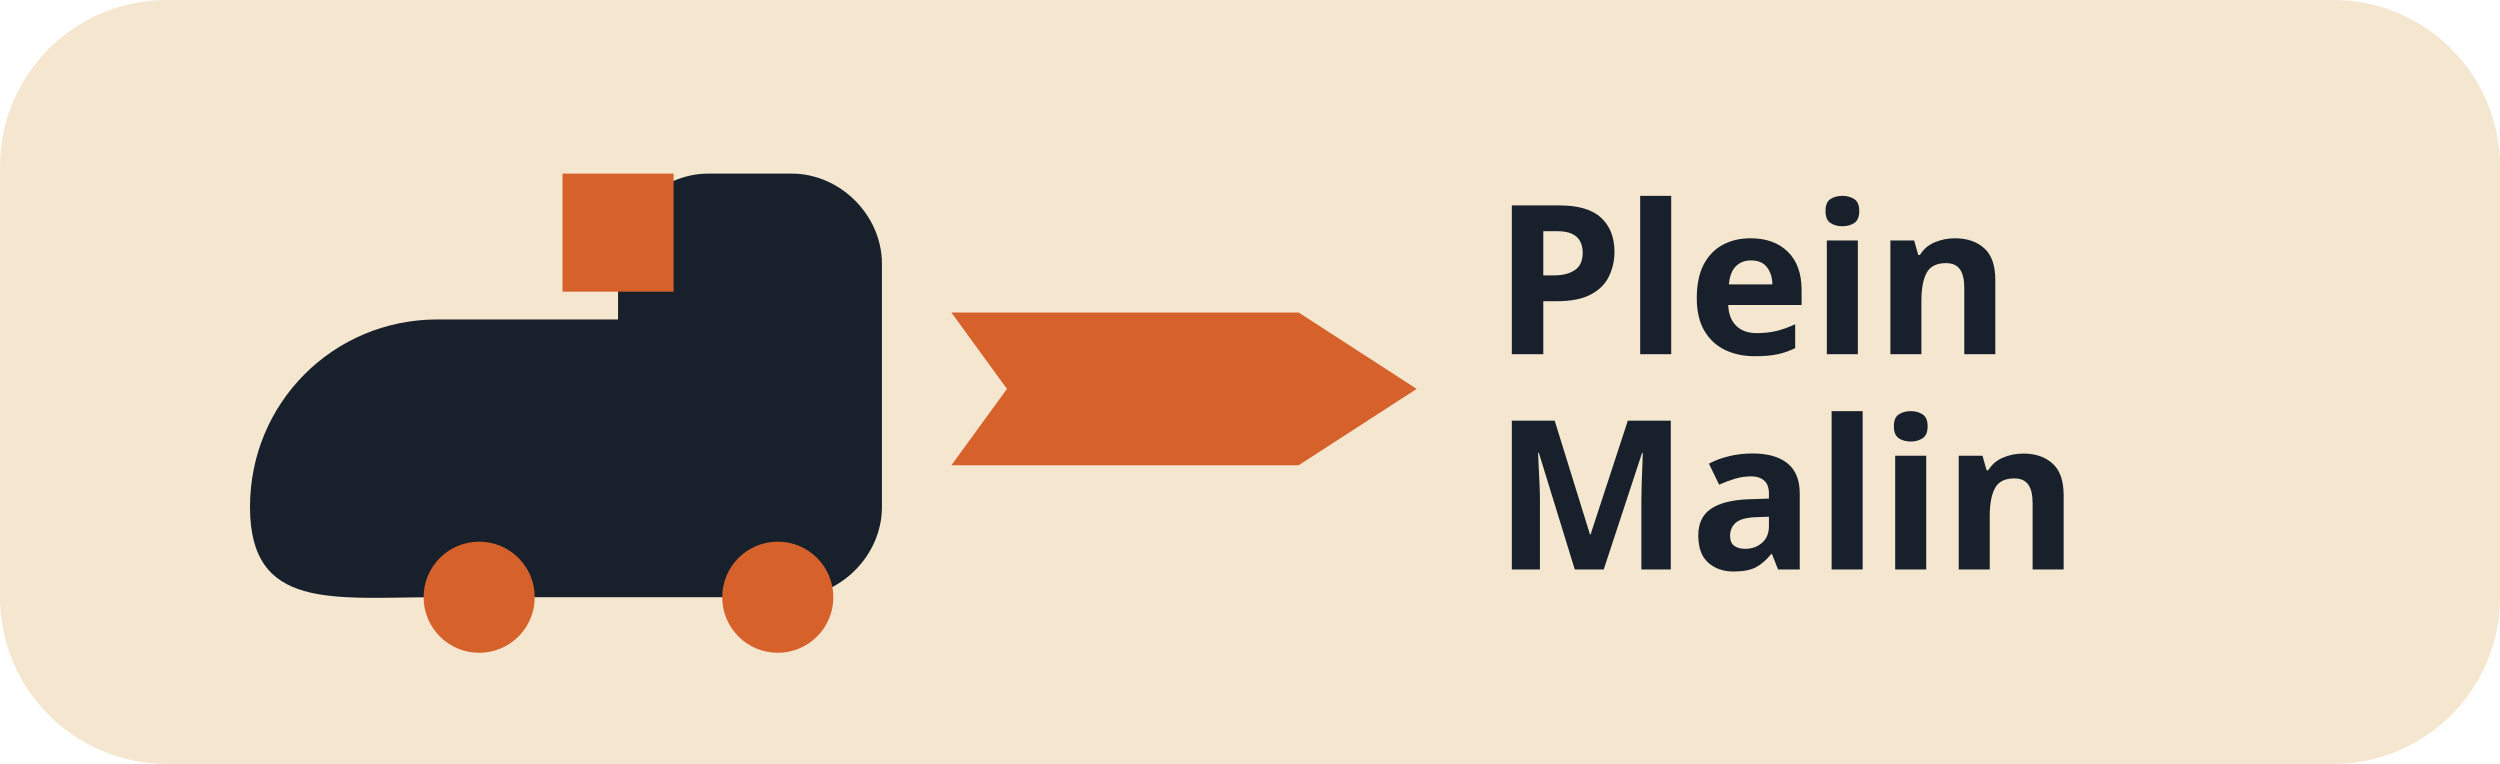
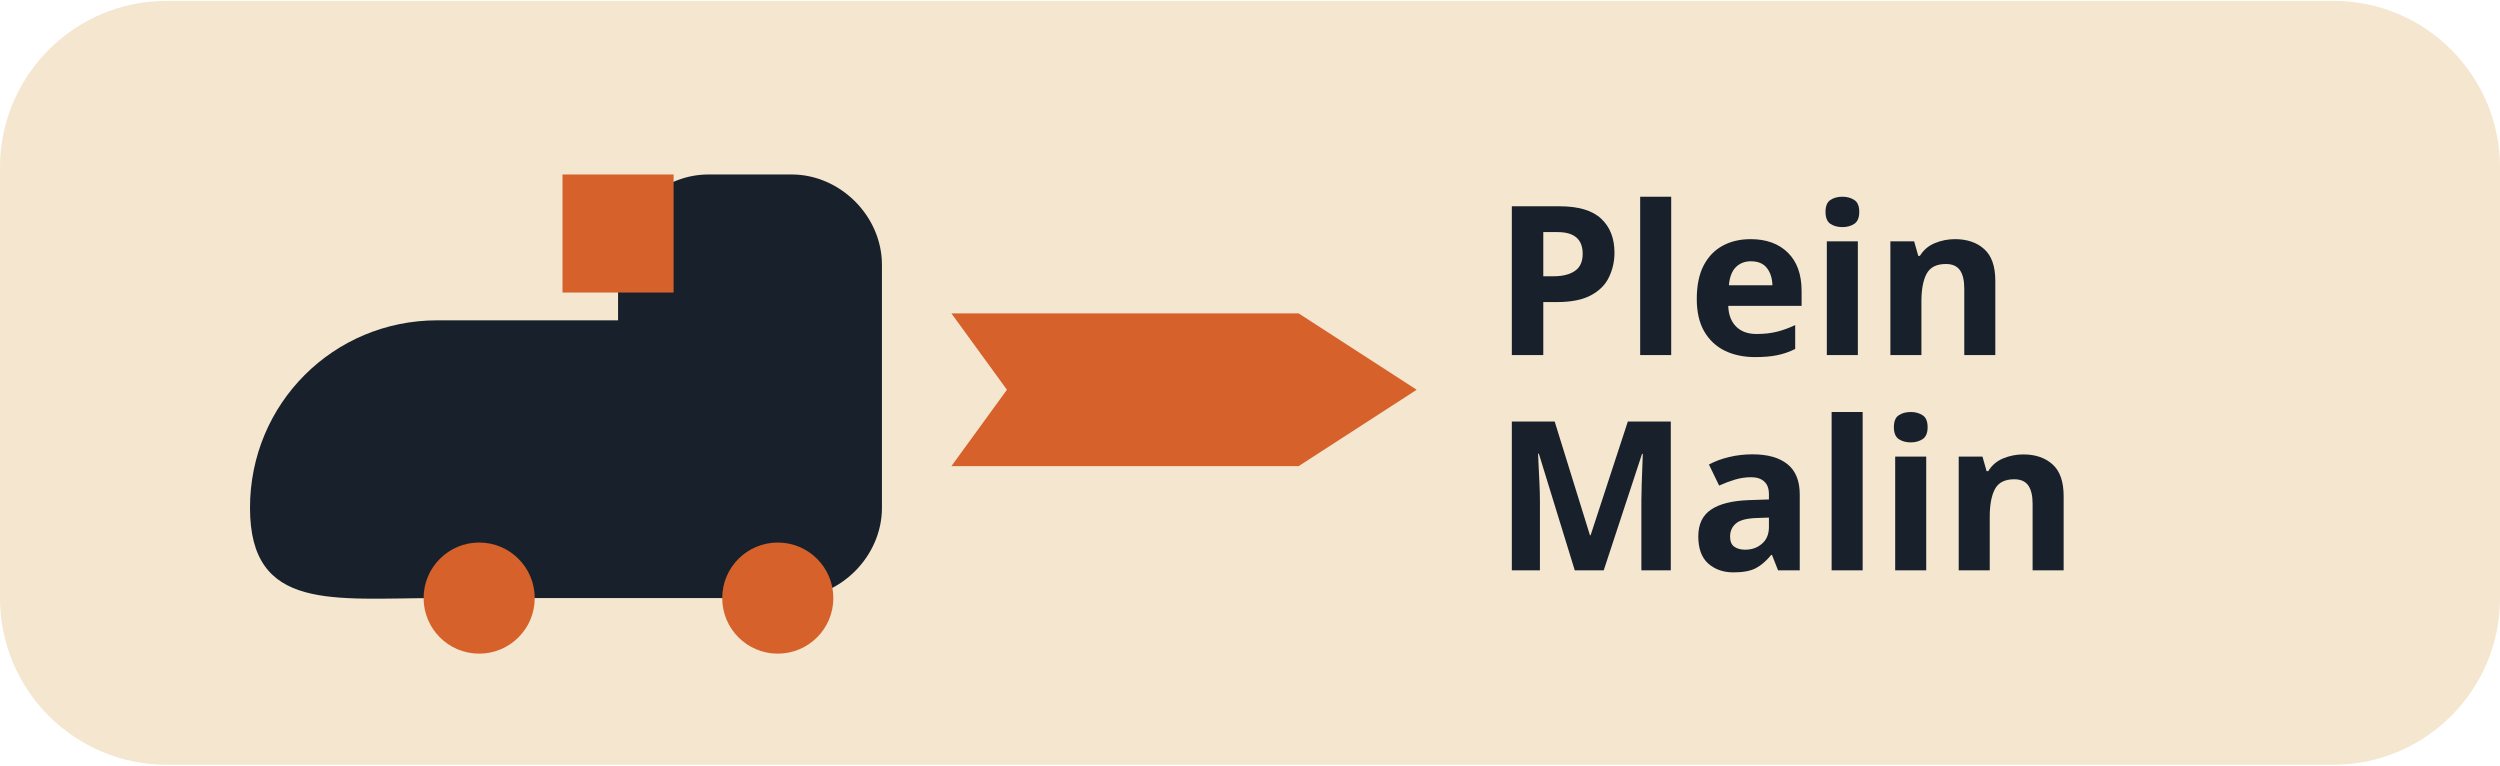
- <svg xmlns="http://www.w3.org/2000/svg" viewBox="0 0 360 110" role="img" aria-labelledby="title desc">
+ <svg xmlns="http://www.w3.org/2000/svg" viewBox="0 0 360 110" width="320" height="98">
  <rect width="360" height="110" rx="24" fill="#f4e6cf" />
  <path d="M36 73c0-15 12-27 27-27h26v-8c0-7 6-13 13-13h12c7 0 13 6 13 13v35c0 7-6 13-13 13H63C48 86 36 88 36 73Z" fill="#18212b" />
  <path d="M81 25h16v17H81z" fill="#d6612b" />
  <circle cx="69" cy="86" r="8" fill="#d6612b" />
  <circle cx="112" cy="86" r="8" fill="#d6612b" />
  <path d="M137 45h50l17 11-17 11h-50l8-11-8-11Z" fill="#d6612b" />
-   <text x="215" y="51" font-family="Trebuchet MS, sans-serif" font-size="30" font-weight="700" fill="#18212b">Plein</text>
-   <text x="215" y="82" font-family="Trebuchet MS, sans-serif" font-size="30" font-weight="700" fill="#18212b">Malin</text>
+   <text x="215" y="51" font-family="Trebuchet MS,sans-serif" font-size="30" font-weight="700" fill="#18212b">Plein</text>
+   <text x="215" y="82" font-family="Trebuchet MS,sans-serif" font-size="30" font-weight="700" fill="#18212b">Malin</text>
</svg>
